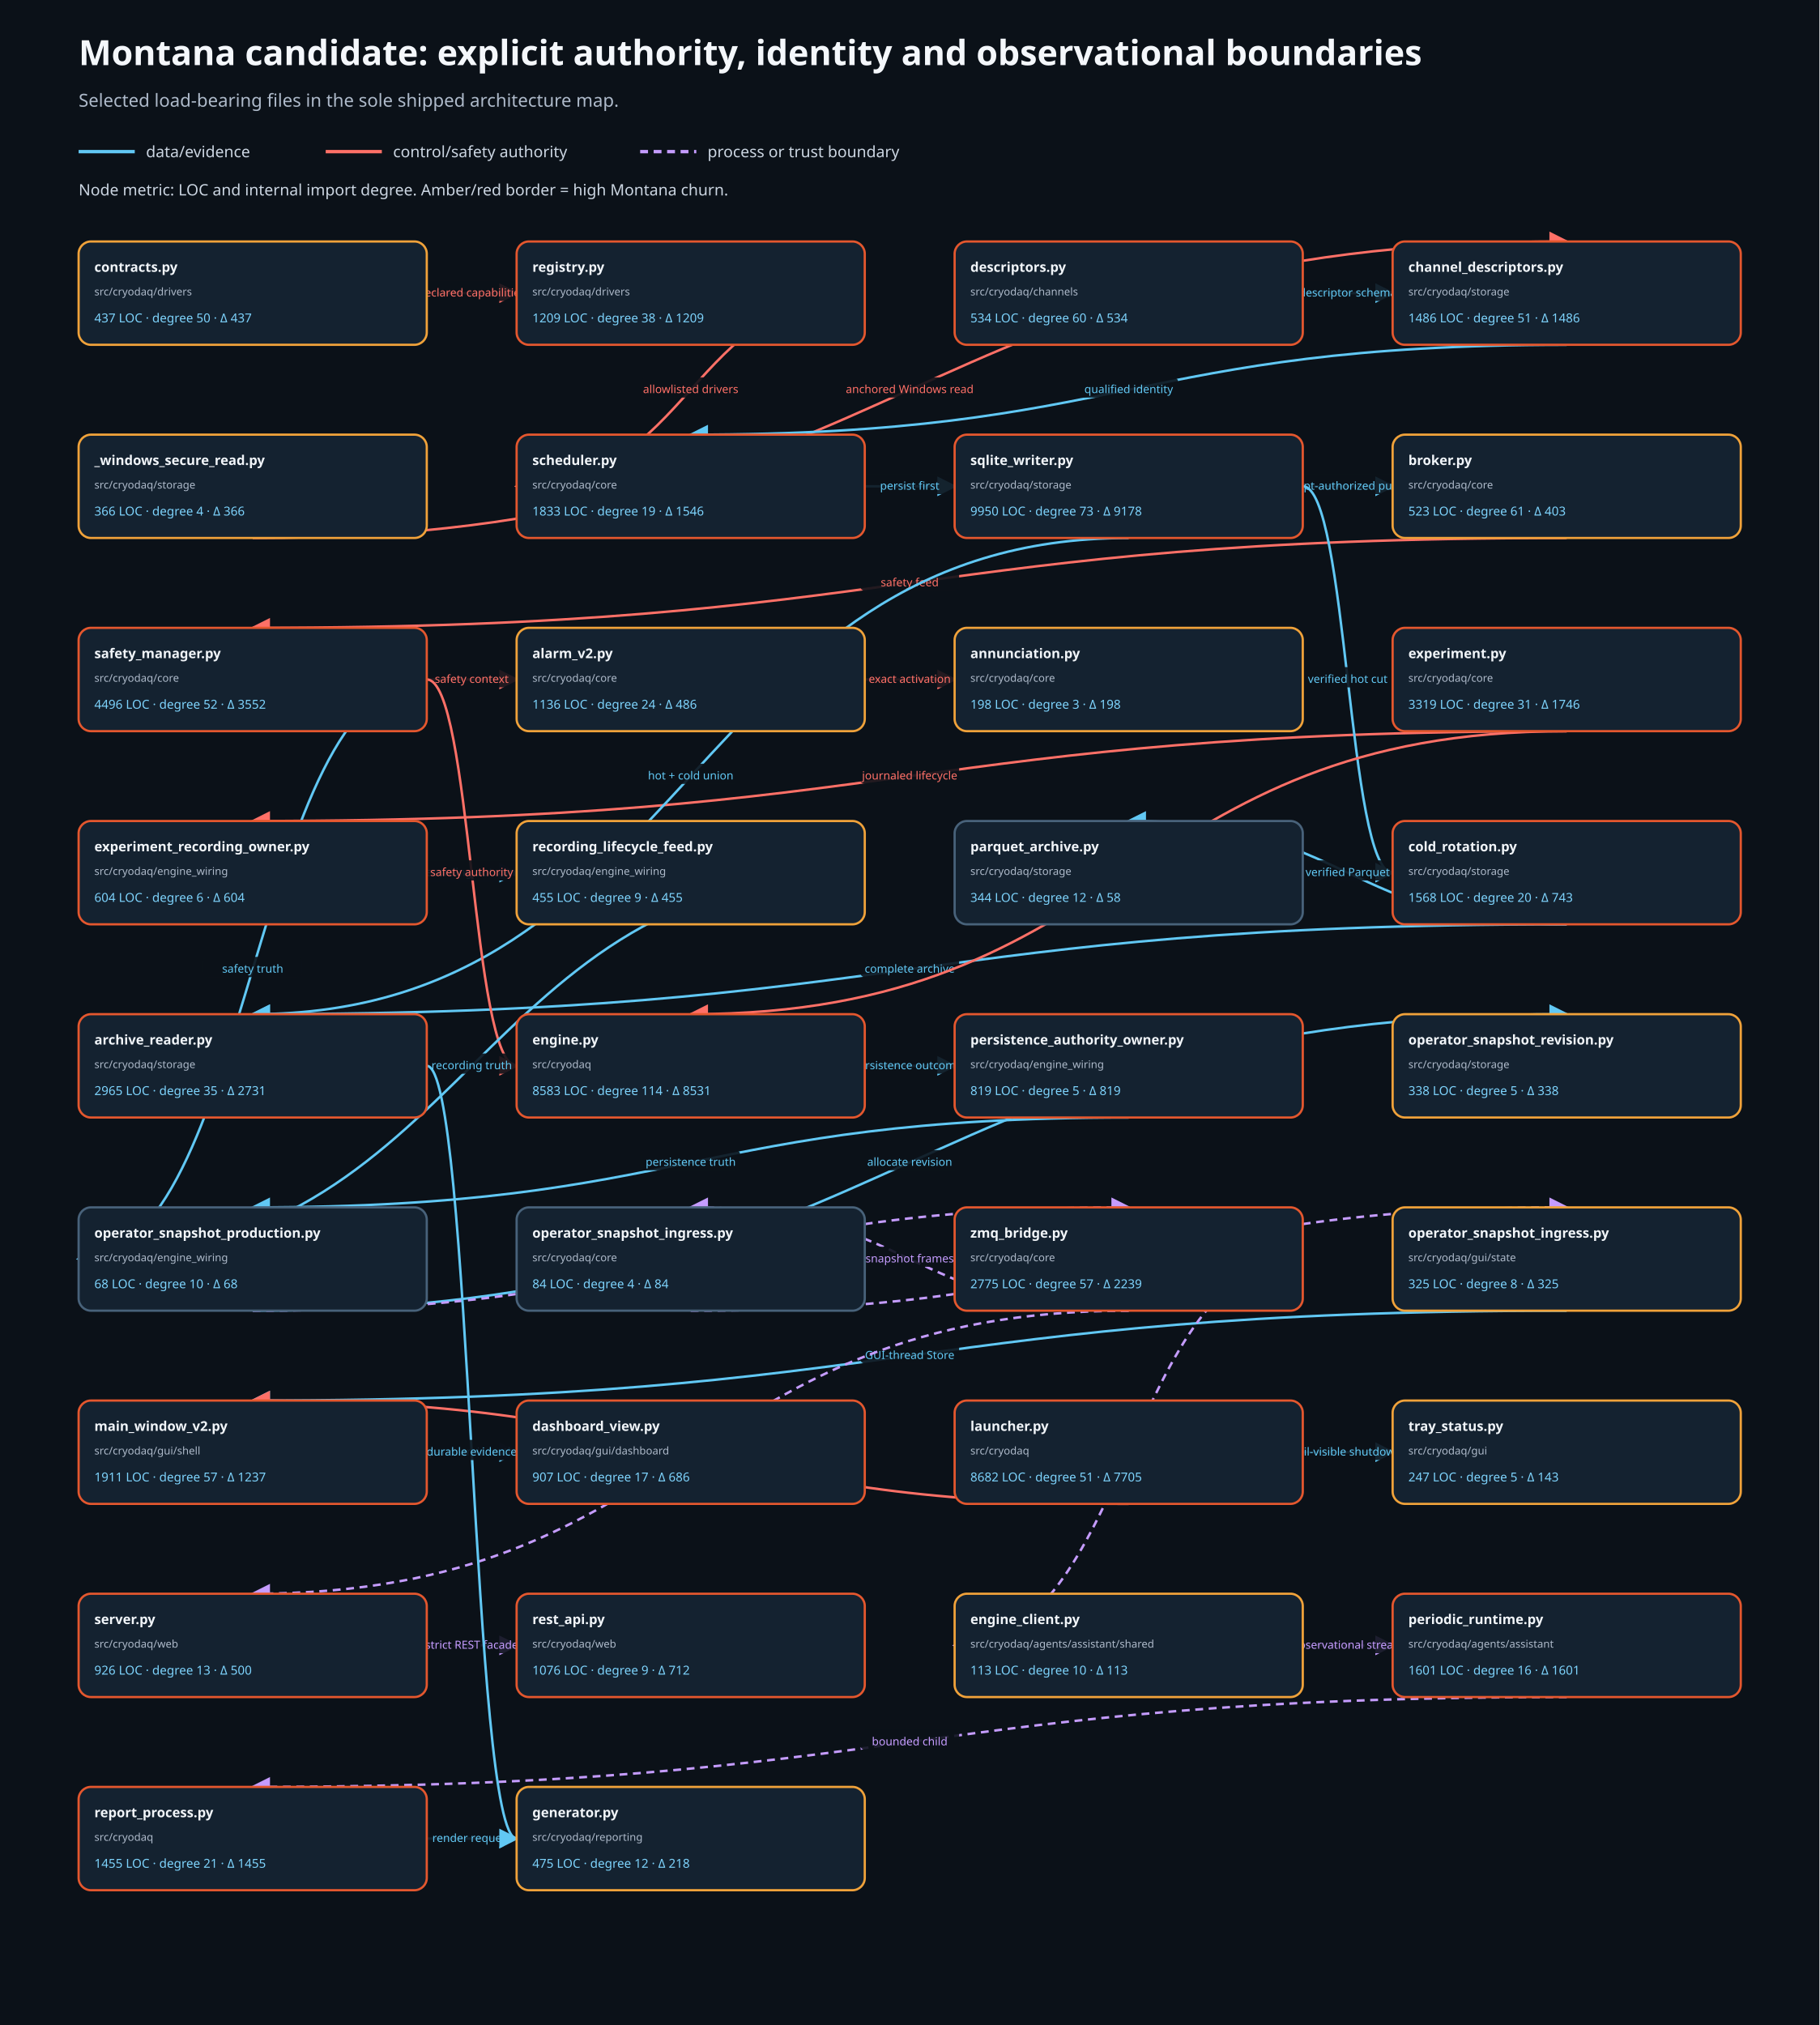
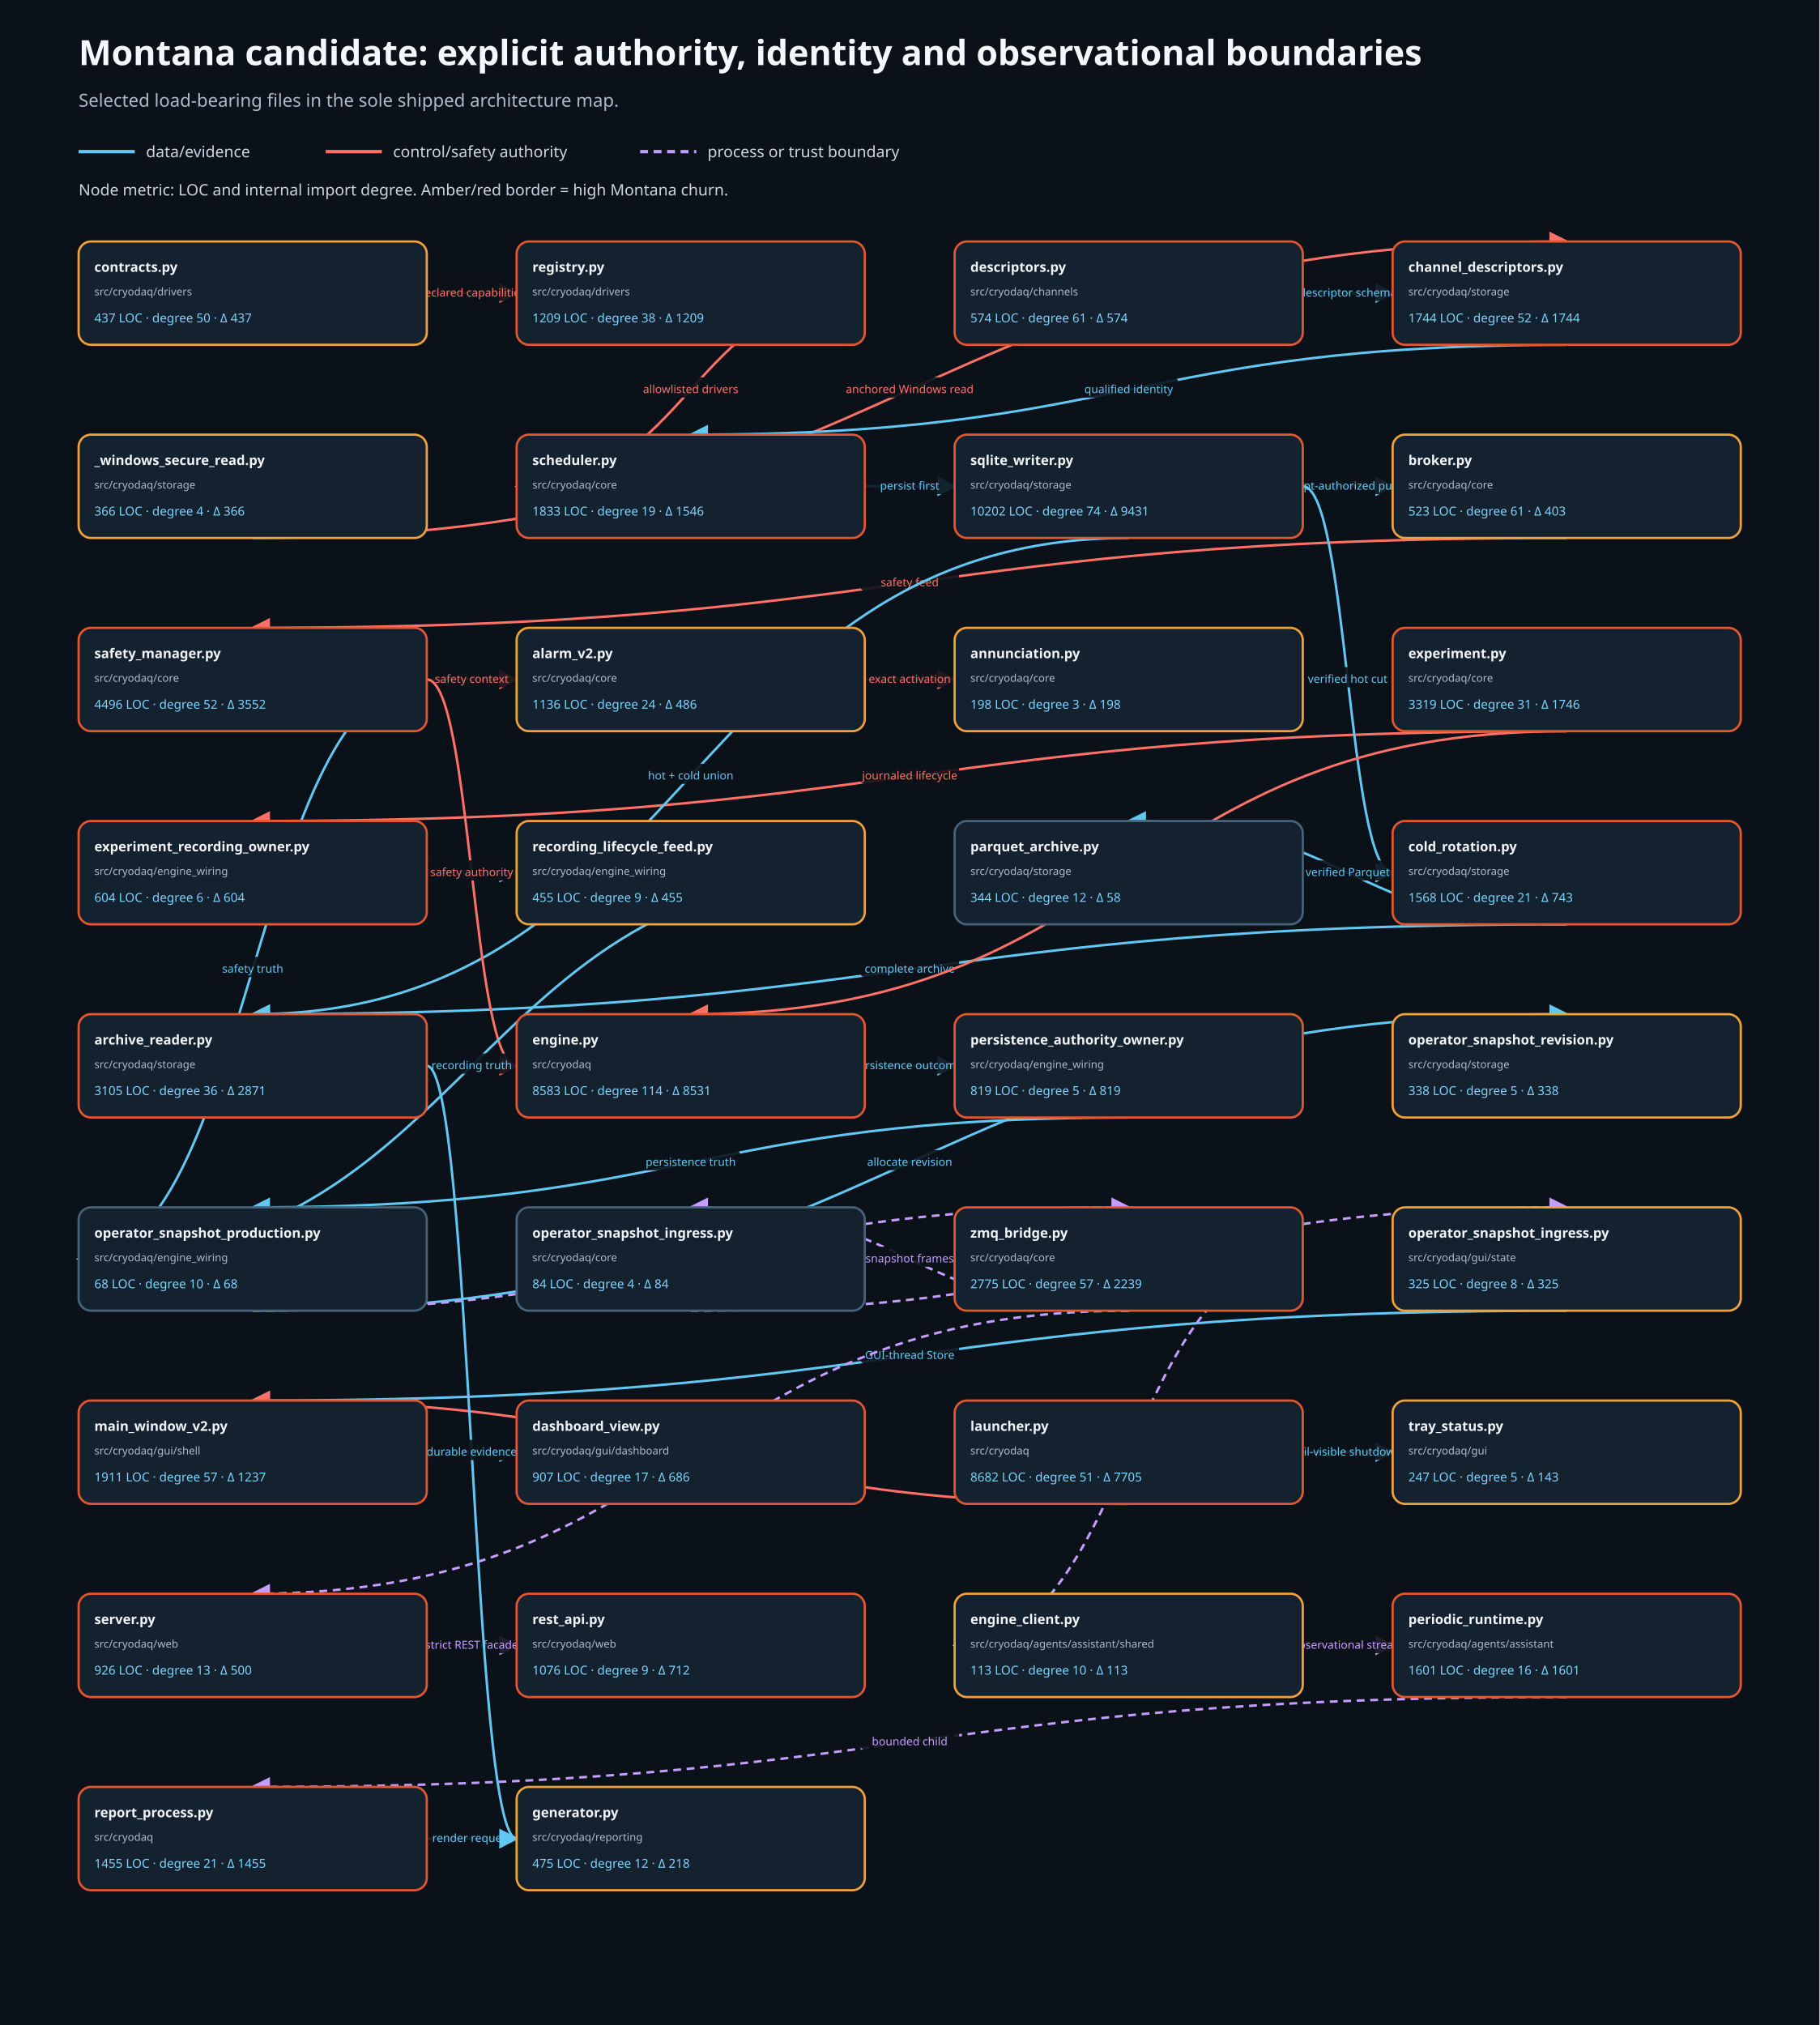
<svg xmlns="http://www.w3.org/2000/svg" role="img" aria-labelledby="title desc" viewBox="0 0 1620 1803" width="1620" height="1803">
  <defs>
    <marker id="dataArrow" markerWidth="8" markerHeight="8" refX="7" refY="4" orient="auto">
      <path d="M0,0 L8,4 L0,8 Z" fill="#61c8f4" />
    </marker>
    <marker id="controlArrow" markerWidth="8" markerHeight="8" refX="7" refY="4" orient="auto">
      <path d="M0,0 L8,4 L0,8 Z" fill="#ff7067" />
    </marker>
    <marker id="boundaryArrow" markerWidth="8" markerHeight="8" refX="7" refY="4" orient="auto">
      <path d="M0,0 L8,4 L0,8 Z" fill="#c59cff" />
    </marker>
  </defs>
  <rect width="100%" height="100%" fill="#0b1118" />
  <text x="70" y="58" fill="#f4f7fb" font-family="Segoe UI, sans-serif" font-size="31" font-weight="700">Montana candidate: explicit authority, identity and observational boundaries</text>
  <text x="70" y="95" fill="#aebaca" font-family="Segoe UI, sans-serif" font-size="16">Selected load-bearing files in the sole shipped architecture map.</text>
  <g aria-label="Legend" font-family="Segoe UI, sans-serif" font-size="14">
    <line x1="70" y1="135" x2="120" y2="135" stroke="#61c8f4" stroke-width="3" />
    <text x="130" y="140" fill="#cbd5e1">data/evidence</text>
    <line x1="290" y1="135" x2="340" y2="135" stroke="#ff7067" stroke-width="3" />
    <text x="350" y="140" fill="#cbd5e1">control/safety authority</text>
    <line x1="570" y1="135" x2="620" y2="135" stroke="#c59cff" stroke-width="3" stroke-dasharray="7 5" />
    <text x="630" y="140" fill="#cbd5e1">process or trust boundary</text>
    <text x="70" y="174" fill="#cbd5e1">Node metric: LOC and internal import degree. Amber/red border = high Montana churn.</text>
  </g>
  <g class="architecture-edges" fill="none">
    <path d="M380,261.0 C420.0,261.0 420.0,261.0 460,261.0" stroke="#ff7067" stroke-width="2.2" marker-end="url(#controlArrow)" />
    <rect x="376.0" y="250.0" width="88" height="18" rx="4" fill="#0b1118" opacity=".9" />
    <text x="420.0" y="264.0" text-anchor="middle" fill="#ff7067" font-family="Segoe UI, sans-serif" font-size="10">declared capabilities</text>
    <path d="M770,261.0 C615.0,261.0 615.0,433.0 460,433.0" stroke="#ff7067" stroke-width="2.2" marker-end="url(#controlArrow)" />
    <rect x="571.0" y="336.0" width="88" height="18" rx="4" fill="#0b1118" opacity=".9" />
    <text x="615.0" y="350.0" text-anchor="middle" fill="#ff7067" font-family="Segoe UI, sans-serif" font-size="10">allowlisted drivers</text>
    <path d="M1160,261.0 C1200.0,261.0 1200.0,261.0 1240,261.0" stroke="#61c8f4" stroke-width="2.2" marker-end="url(#dataArrow)" />
    <rect x="1156.0" y="250.0" width="88" height="18" rx="4" fill="#0b1118" opacity=".9" />
    <text x="1200.0" y="264.0" text-anchor="middle" fill="#61c8f4" font-family="Segoe UI, sans-serif" font-size="10">descriptor schema</text>
    <path d="M225.0,479 C810.0,479 810.0,215 1395.0,215" stroke="#ff7067" stroke-width="2.2" marker-end="url(#controlArrow)" />
    <rect x="766.0" y="336.0" width="88" height="18" rx="4" fill="#0b1118" opacity=".9" />
    <text x="810.0" y="350.0" text-anchor="middle" fill="#ff7067" font-family="Segoe UI, sans-serif" font-size="10">anchored Windows read</text>
    <path d="M1395.0,307 C1005.0,307 1005.0,387 615.0,387" stroke="#61c8f4" stroke-width="2.2" marker-end="url(#dataArrow)" />
    <rect x="961.0" y="336.0" width="88" height="18" rx="4" fill="#0b1118" opacity=".9" />
    <text x="1005.0" y="350.0" text-anchor="middle" fill="#61c8f4" font-family="Segoe UI, sans-serif" font-size="10">qualified identity</text>
    <path d="M770,433.0 C810.0,433.0 810.0,433.0 850,433.0" stroke="#61c8f4" stroke-width="2.2" marker-end="url(#dataArrow)" />
    <rect x="766.0" y="422.0" width="88" height="18" rx="4" fill="#0b1118" opacity=".9" />
    <text x="810.0" y="436.0" text-anchor="middle" fill="#61c8f4" font-family="Segoe UI, sans-serif" font-size="10">persist first</text>
    <path d="M1160,433.0 C1200.0,433.0 1200.0,433.0 1240,433.0" stroke="#61c8f4" stroke-width="2.2" marker-end="url(#dataArrow)" />
    <rect x="1156.0" y="422.0" width="88" height="18" rx="4" fill="#0b1118" opacity=".9" />
    <text x="1200.0" y="436.0" text-anchor="middle" fill="#61c8f4" font-family="Segoe UI, sans-serif" font-size="10">receipt-authorized publish</text>
    <path d="M1395.0,479 C810.0,479 810.0,559 225.0,559" stroke="#ff7067" stroke-width="2.2" marker-end="url(#controlArrow)" />
    <rect x="766.0" y="508.0" width="88" height="18" rx="4" fill="#0b1118" opacity=".9" />
    <text x="810.0" y="522.0" text-anchor="middle" fill="#ff7067" font-family="Segoe UI, sans-serif" font-size="10">safety feed</text>
    <path d="M380,605.0 C420.0,605.0 420.0,605.0 460,605.0" stroke="#ff7067" stroke-width="2.2" marker-end="url(#controlArrow)" />
    <rect x="376.0" y="594.0" width="88" height="18" rx="4" fill="#0b1118" opacity=".9" />
    <text x="420.0" y="608.0" text-anchor="middle" fill="#ff7067" font-family="Segoe UI, sans-serif" font-size="10">safety context</text>
    <path d="M770,605.0 C810.0,605.0 810.0,605.0 850,605.0" stroke="#ff7067" stroke-width="2.2" marker-end="url(#controlArrow)" />
    <rect x="766.0" y="594.0" width="88" height="18" rx="4" fill="#0b1118" opacity=".9" />
    <text x="810.0" y="608.0" text-anchor="middle" fill="#ff7067" font-family="Segoe UI, sans-serif" font-size="10">exact activation</text>
    <path d="M1395.0,651 C810.0,651 810.0,731 225.0,731" stroke="#ff7067" stroke-width="2.2" marker-end="url(#controlArrow)" />
    <rect x="766.0" y="680.0" width="88" height="18" rx="4" fill="#0b1118" opacity=".9" />
    <text x="810.0" y="694.0" text-anchor="middle" fill="#ff7067" font-family="Segoe UI, sans-serif" font-size="10">journaled lifecycle</text>
    <path d="M380,777.0 C420.0,777.0 420.0,777.0 460,777.0" stroke="#61c8f4" stroke-width="2.2" marker-end="url(#dataArrow)" />
    <rect x="376.0" y="766.0" width="88" height="18" rx="4" fill="#0b1118" opacity=".9" />
    <text x="420.0" y="780.0" text-anchor="middle" fill="#61c8f4" font-family="Segoe UI, sans-serif" font-size="10">recording outcome</text>
    <path d="M1160,433.0 C1200.0,433.0 1200.0,777.0 1240,777.0" stroke="#61c8f4" stroke-width="2.2" marker-end="url(#dataArrow)" />
    <rect x="1156.0" y="594.0" width="88" height="18" rx="4" fill="#0b1118" opacity=".9" />
    <text x="1200.0" y="608.0" text-anchor="middle" fill="#61c8f4" font-family="Segoe UI, sans-serif" font-size="10">verified hot cut</text>
    <path d="M1395.0,823 C1200.0,823 1200.0,731 1005.0,731" stroke="#61c8f4" stroke-width="2.2" marker-end="url(#dataArrow)" />
    <rect x="1156.0" y="766.0" width="88" height="18" rx="4" fill="#0b1118" opacity=".9" />
    <text x="1200.0" y="780.0" text-anchor="middle" fill="#61c8f4" font-family="Segoe UI, sans-serif" font-size="10">verified Parquet</text>
    <path d="M1395.0,823 C810.0,823 810.0,903 225.0,903" stroke="#61c8f4" stroke-width="2.2" marker-end="url(#dataArrow)" />
    <rect x="766.0" y="852.0" width="88" height="18" rx="4" fill="#0b1118" opacity=".9" />
    <text x="810.0" y="866.0" text-anchor="middle" fill="#61c8f4" font-family="Segoe UI, sans-serif" font-size="10">complete archive</text>
    <path d="M1005.0,479 C615.0,479 615.0,903 225.0,903" stroke="#61c8f4" stroke-width="2.2" marker-end="url(#dataArrow)" />
    <rect x="571.0" y="680.0" width="88" height="18" rx="4" fill="#0b1118" opacity=".9" />
    <text x="615.0" y="694.0" text-anchor="middle" fill="#61c8f4" font-family="Segoe UI, sans-serif" font-size="10">hot + cold union</text>
    <path d="M380,605.0 C420.0,605.0 420.0,949.0 460,949.0" stroke="#ff7067" stroke-width="2.2" marker-end="url(#controlArrow)" />
    <rect x="376.0" y="766.0" width="88" height="18" rx="4" fill="#0b1118" opacity=".9" />
    <text x="420.0" y="780.0" text-anchor="middle" fill="#ff7067" font-family="Segoe UI, sans-serif" font-size="10">safety authority</text>
    <path d="M1395.0,651 C1005.0,651 1005.0,903 615.0,903" stroke="#ff7067" stroke-width="2.2" marker-end="url(#controlArrow)" />
    <rect x="961.0" y="766.0" width="88" height="18" rx="4" fill="#0b1118" opacity=".9" />
    <text x="1005.0" y="780.0" text-anchor="middle" fill="#ff7067" font-family="Segoe UI, sans-serif" font-size="10">experiment commands</text>
    <path d="M770,949.0 C810.0,949.0 810.0,949.0 850,949.0" stroke="#61c8f4" stroke-width="2.2" marker-end="url(#dataArrow)" />
    <rect x="766.0" y="938.0" width="88" height="18" rx="4" fill="#0b1118" opacity=".9" />
    <text x="810.0" y="952.0" text-anchor="middle" fill="#61c8f4" font-family="Segoe UI, sans-serif" font-size="10">persistence outcomes</text>
    <path d="M770,777.0 C420.0,777.0 420.0,1121.0 70,1121.0" stroke="#61c8f4" stroke-width="2.2" marker-end="url(#dataArrow)" />
    <rect x="376.0" y="938.0" width="88" height="18" rx="4" fill="#0b1118" opacity=".9" />
    <text x="420.0" y="952.0" text-anchor="middle" fill="#61c8f4" font-family="Segoe UI, sans-serif" font-size="10">recording truth</text>
    <path d="M1005.0,995 C615.0,995 615.0,1075 225.0,1075" stroke="#61c8f4" stroke-width="2.2" marker-end="url(#dataArrow)" />
    <rect x="571.0" y="1024.0" width="88" height="18" rx="4" fill="#0b1118" opacity=".9" />
    <text x="615.0" y="1038.0" text-anchor="middle" fill="#61c8f4" font-family="Segoe UI, sans-serif" font-size="10">persistence truth</text>
    <path d="M380,605.0 C225.0,605.0 225.0,1121.0 70,1121.0" stroke="#61c8f4" stroke-width="2.2" marker-end="url(#dataArrow)" />
    <rect x="181.0" y="852.0" width="88" height="18" rx="4" fill="#0b1118" opacity=".9" />
    <text x="225.0" y="866.0" text-anchor="middle" fill="#61c8f4" font-family="Segoe UI, sans-serif" font-size="10">safety truth</text>
    <path d="M225.0,1167 C810.0,1167 810.0,903 1395.0,903" stroke="#61c8f4" stroke-width="2.2" marker-end="url(#dataArrow)" />
    <rect x="766.0" y="1024.0" width="88" height="18" rx="4" fill="#0b1118" opacity=".9" />
    <text x="810.0" y="1038.0" text-anchor="middle" fill="#61c8f4" font-family="Segoe UI, sans-serif" font-size="10">allocate revision</text>
    <path d="M225.0,1167 C615.0,1167 615.0,1075 1005.0,1075" stroke="#c59cff" stroke-width="2.2" marker-end="url(#boundaryArrow)" stroke-dasharray="7 5" />
    <rect x="571.0" y="1110.0" width="88" height="18" rx="4" fill="#0b1118" opacity=".9" />
    <text x="615.0" y="1124.0" text-anchor="middle" fill="#c59cff" font-family="Segoe UI, sans-serif" font-size="10">revisioned PUB</text>
    <path d="M1005.0,1167 C810.0,1167 810.0,1075 615.0,1075" stroke="#c59cff" stroke-width="2.2" marker-end="url(#boundaryArrow)" stroke-dasharray="7 5" />
    <rect x="766.0" y="1110.0" width="88" height="18" rx="4" fill="#0b1118" opacity=".9" />
    <text x="810.0" y="1124.0" text-anchor="middle" fill="#c59cff" font-family="Segoe UI, sans-serif" font-size="10">snapshot frames</text>
    <path d="M615.0,1167 C1005.0,1167 1005.0,1075 1395.0,1075" stroke="#c59cff" stroke-width="2.2" marker-end="url(#boundaryArrow)" stroke-dasharray="7 5" />
    <rect x="961.0" y="1110.0" width="88" height="18" rx="4" fill="#0b1118" opacity=".9" />
    <text x="1005.0" y="1124.0" text-anchor="middle" fill="#c59cff" font-family="Segoe UI, sans-serif" font-size="10">bounded queue</text>
    <path d="M1395.0,1167 C810.0,1167 810.0,1247 225.0,1247" stroke="#61c8f4" stroke-width="2.2" marker-end="url(#dataArrow)" />
    <rect x="766.0" y="1196.0" width="88" height="18" rx="4" fill="#0b1118" opacity=".9" />
    <text x="810.0" y="1210.0" text-anchor="middle" fill="#61c8f4" font-family="Segoe UI, sans-serif" font-size="10">GUI-thread Store</text>
    <path d="M380,1293.0 C420.0,1293.0 420.0,1293.0 460,1293.0" stroke="#61c8f4" stroke-width="2.2" marker-end="url(#dataArrow)" />
    <rect x="376.0" y="1282.0" width="88" height="18" rx="4" fill="#0b1118" opacity=".9" />
    <text x="420.0" y="1296.0" text-anchor="middle" fill="#61c8f4" font-family="Segoe UI, sans-serif" font-size="10">panoramic truth</text>
    <path d="M1005.0,1339 C615.0,1339 615.0,1247 225.0,1247" stroke="#ff7067" stroke-width="2.2" marker-end="url(#controlArrow)" />
    <rect x="571.0" y="1282.0" width="88" height="18" rx="4" fill="#0b1118" opacity=".9" />
    <text x="615.0" y="1296.0" text-anchor="middle" fill="#ff7067" font-family="Segoe UI, sans-serif" font-size="10">owns GUI lifecycle</text>
    <path d="M1160,1293.0 C1200.0,1293.0 1200.0,1293.0 1240,1293.0" stroke="#61c8f4" stroke-width="2.2" marker-end="url(#dataArrow)" />
    <rect x="1156.0" y="1282.0" width="88" height="18" rx="4" fill="#0b1118" opacity=".9" />
    <text x="1200.0" y="1296.0" text-anchor="middle" fill="#61c8f4" font-family="Segoe UI, sans-serif" font-size="10">fail-visible shutdown</text>
    <path d="M1005.0,1167 C615.0,1167 615.0,1419 225.0,1419" stroke="#c59cff" stroke-width="2.2" marker-end="url(#boundaryArrow)" stroke-dasharray="7 5" />
    <rect x="571.0" y="1282.0" width="88" height="18" rx="4" fill="#0b1118" opacity=".9" />
    <text x="615.0" y="1296.0" text-anchor="middle" fill="#c59cff" font-family="Segoe UI, sans-serif" font-size="10">monitoring transport</text>
    <path d="M380,1465.0 C420.0,1465.0 420.0,1465.0 460,1465.0" stroke="#c59cff" stroke-width="2.2" marker-end="url(#boundaryArrow)" stroke-dasharray="7 5" />
    <rect x="376.0" y="1454.0" width="88" height="18" rx="4" fill="#0b1118" opacity=".9" />
    <text x="420.0" y="1468.0" text-anchor="middle" fill="#c59cff" font-family="Segoe UI, sans-serif" font-size="10">strict REST facade</text>
    <path d="M1160,1121.0 C1005.0,1121.0 1005.0,1465.0 850,1465.0" stroke="#c59cff" stroke-width="2.2" marker-end="url(#boundaryArrow)" stroke-dasharray="7 5" />
    <rect x="961.0" y="1282.0" width="88" height="18" rx="4" fill="#0b1118" opacity=".9" />
    <text x="1005.0" y="1296.0" text-anchor="middle" fill="#c59cff" font-family="Segoe UI, sans-serif" font-size="10">allowlisted query</text>
    <path d="M1160,1465.0 C1200.0,1465.0 1200.0,1465.0 1240,1465.0" stroke="#c59cff" stroke-width="2.2" marker-end="url(#boundaryArrow)" stroke-dasharray="7 5" />
    <rect x="1156.0" y="1454.0" width="88" height="18" rx="4" fill="#0b1118" opacity=".9" />
    <text x="1200.0" y="1468.0" text-anchor="middle" fill="#c59cff" font-family="Segoe UI, sans-serif" font-size="10">observational stream</text>
    <path d="M1395.0,1511 C810.0,1511 810.0,1591 225.0,1591" stroke="#c59cff" stroke-width="2.2" marker-end="url(#boundaryArrow)" stroke-dasharray="7 5" />
    <rect x="766.0" y="1540.0" width="88" height="18" rx="4" fill="#0b1118" opacity=".9" />
    <text x="810.0" y="1554.0" text-anchor="middle" fill="#c59cff" font-family="Segoe UI, sans-serif" font-size="10">bounded child</text>
    <path d="M380,1637.0 C420.0,1637.0 420.0,1637.0 460,1637.0" stroke="#61c8f4" stroke-width="2.2" marker-end="url(#dataArrow)" />
    <rect x="376.0" y="1626.0" width="88" height="18" rx="4" fill="#0b1118" opacity=".9" />
    <text x="420.0" y="1640.0" text-anchor="middle" fill="#61c8f4" font-family="Segoe UI, sans-serif" font-size="10">render request</text>
    <path d="M380,949.0 C420.0,949.0 420.0,1637.0 460,1637.0" stroke="#61c8f4" stroke-width="2.2" marker-end="url(#dataArrow)" />
    <rect x="376.0" y="1282.0" width="88" height="18" rx="4" fill="#0b1118" opacity=".9" />
    <text x="420.0" y="1296.0" text-anchor="middle" fill="#61c8f4" font-family="Segoe UI, sans-serif" font-size="10">durable evidence</text>
  </g>
  <g class="important-files" font-family="Segoe UI, sans-serif">
    <g class="file-node" data-path="src/cryodaq/drivers/contracts.py" data-kind="blob" role="group" aria-label="src/cryodaq/drivers/contracts.py | 437 LOC | internal degree 50 | churn 437">
      <rect x="70" y="215" width="310" height="92" rx="11" fill="#142230" stroke="#f0a23a" stroke-width="2" />
      <text x="84" y="242" fill="#f1f5f9" font-size="12" font-weight="700">contracts.py</text>
      <text x="84" y="263" fill="#aebaca" font-size="9.5">src/cryodaq/drivers</text>
      <text x="84" y="287" fill="#7dd3fc" font-size="11">437 LOC · degree 50 · Δ 437</text>
    </g>
    <g class="file-node" data-path="src/cryodaq/drivers/registry.py" data-kind="blob" role="group" aria-label="src/cryodaq/drivers/registry.py | 1209 LOC | internal degree 38 | churn 1209">
      <rect x="460" y="215" width="310" height="92" rx="11" fill="#142230" stroke="#e4572e" stroke-width="2" />
      <text x="474" y="242" fill="#f1f5f9" font-size="12" font-weight="700">registry.py</text>
      <text x="474" y="263" fill="#aebaca" font-size="9.5">src/cryodaq/drivers</text>
      <text x="474" y="287" fill="#7dd3fc" font-size="11">1209 LOC · degree 38 · Δ 1209</text>
    </g>
-     <g class="file-node" data-path="src/cryodaq/channels/descriptors.py" data-kind="blob" role="group" aria-label="src/cryodaq/channels/descriptors.py | 534 LOC | internal degree 60 | churn 534">
+     <g class="file-node" data-path="src/cryodaq/channels/descriptors.py" data-kind="blob" role="group" aria-label="src/cryodaq/channels/descriptors.py | 574 LOC | internal degree 61 | churn 574">
      <rect x="850" y="215" width="310" height="92" rx="11" fill="#142230" stroke="#e4572e" stroke-width="2" />
      <text x="864" y="242" fill="#f1f5f9" font-size="12" font-weight="700">descriptors.py</text>
      <text x="864" y="263" fill="#aebaca" font-size="9.5">src/cryodaq/channels</text>
-       <text x="864" y="287" fill="#7dd3fc" font-size="11">534 LOC · degree 60 · Δ 534</text>
-     </g>
-     <g class="file-node" data-path="src/cryodaq/storage/channel_descriptors.py" data-kind="blob" role="group" aria-label="src/cryodaq/storage/channel_descriptors.py | 1486 LOC | internal degree 51 | churn 1486">
+       <text x="864" y="287" fill="#7dd3fc" font-size="11">574 LOC · degree 61 · Δ 574</text>
+     </g>
+     <g class="file-node" data-path="src/cryodaq/storage/channel_descriptors.py" data-kind="blob" role="group" aria-label="src/cryodaq/storage/channel_descriptors.py | 1744 LOC | internal degree 52 | churn 1744">
      <rect x="1240" y="215" width="310" height="92" rx="11" fill="#142230" stroke="#e4572e" stroke-width="2" />
      <text x="1254" y="242" fill="#f1f5f9" font-size="12" font-weight="700">channel_descriptors.py</text>
      <text x="1254" y="263" fill="#aebaca" font-size="9.5">src/cryodaq/storage</text>
-       <text x="1254" y="287" fill="#7dd3fc" font-size="11">1486 LOC · degree 51 · Δ 1486</text>
+       <text x="1254" y="287" fill="#7dd3fc" font-size="11">1744 LOC · degree 52 · Δ 1744</text>
    </g>
    <g class="file-node" data-path="src/cryodaq/storage/_windows_secure_read.py" data-kind="blob" role="group" aria-label="src/cryodaq/storage/_windows_secure_read.py | 366 LOC | internal degree 4 | churn 366">
      <rect x="70" y="387" width="310" height="92" rx="11" fill="#142230" stroke="#f0a23a" stroke-width="2" />
      <text x="84" y="414" fill="#f1f5f9" font-size="12" font-weight="700">_windows_secure_read.py</text>
      <text x="84" y="435" fill="#aebaca" font-size="9.5">src/cryodaq/storage</text>
      <text x="84" y="459" fill="#7dd3fc" font-size="11">366 LOC · degree 4 · Δ 366</text>
    </g>
    <g class="file-node" data-path="src/cryodaq/core/scheduler.py" data-kind="blob" role="group" aria-label="src/cryodaq/core/scheduler.py | 1833 LOC | internal degree 19 | churn 1546">
      <rect x="460" y="387" width="310" height="92" rx="11" fill="#142230" stroke="#e4572e" stroke-width="2" />
      <text x="474" y="414" fill="#f1f5f9" font-size="12" font-weight="700">scheduler.py</text>
      <text x="474" y="435" fill="#aebaca" font-size="9.5">src/cryodaq/core</text>
      <text x="474" y="459" fill="#7dd3fc" font-size="11">1833 LOC · degree 19 · Δ 1546</text>
    </g>
-     <g class="file-node" data-path="src/cryodaq/storage/sqlite_writer.py" data-kind="blob" role="group" aria-label="src/cryodaq/storage/sqlite_writer.py | 9950 LOC | internal degree 73 | churn 9178">
+     <g class="file-node" data-path="src/cryodaq/storage/sqlite_writer.py" data-kind="blob" role="group" aria-label="src/cryodaq/storage/sqlite_writer.py | 10202 LOC | internal degree 74 | churn 9431">
      <rect x="850" y="387" width="310" height="92" rx="11" fill="#142230" stroke="#e4572e" stroke-width="2" />
      <text x="864" y="414" fill="#f1f5f9" font-size="12" font-weight="700">sqlite_writer.py</text>
      <text x="864" y="435" fill="#aebaca" font-size="9.5">src/cryodaq/storage</text>
-       <text x="864" y="459" fill="#7dd3fc" font-size="11">9950 LOC · degree 73 · Δ 9178</text>
+       <text x="864" y="459" fill="#7dd3fc" font-size="11">10202 LOC · degree 74 · Δ 9431</text>
    </g>
    <g class="file-node" data-path="src/cryodaq/core/broker.py" data-kind="blob" role="group" aria-label="src/cryodaq/core/broker.py | 523 LOC | internal degree 61 | churn 403">
      <rect x="1240" y="387" width="310" height="92" rx="11" fill="#142230" stroke="#f0a23a" stroke-width="2" />
      <text x="1254" y="414" fill="#f1f5f9" font-size="12" font-weight="700">broker.py</text>
      <text x="1254" y="435" fill="#aebaca" font-size="9.5">src/cryodaq/core</text>
      <text x="1254" y="459" fill="#7dd3fc" font-size="11">523 LOC · degree 61 · Δ 403</text>
    </g>
    <g class="file-node" data-path="src/cryodaq/core/safety_manager.py" data-kind="blob" role="group" aria-label="src/cryodaq/core/safety_manager.py | 4496 LOC | internal degree 52 | churn 3552">
      <rect x="70" y="559" width="310" height="92" rx="11" fill="#142230" stroke="#e4572e" stroke-width="2" />
      <text x="84" y="586" fill="#f1f5f9" font-size="12" font-weight="700">safety_manager.py</text>
      <text x="84" y="607" fill="#aebaca" font-size="9.5">src/cryodaq/core</text>
      <text x="84" y="631" fill="#7dd3fc" font-size="11">4496 LOC · degree 52 · Δ 3552</text>
    </g>
    <g class="file-node" data-path="src/cryodaq/core/alarm_v2.py" data-kind="blob" role="group" aria-label="src/cryodaq/core/alarm_v2.py | 1136 LOC | internal degree 24 | churn 486">
      <rect x="460" y="559" width="310" height="92" rx="11" fill="#142230" stroke="#f0a23a" stroke-width="2" />
      <text x="474" y="586" fill="#f1f5f9" font-size="12" font-weight="700">alarm_v2.py</text>
      <text x="474" y="607" fill="#aebaca" font-size="9.5">src/cryodaq/core</text>
      <text x="474" y="631" fill="#7dd3fc" font-size="11">1136 LOC · degree 24 · Δ 486</text>
    </g>
    <g class="file-node" data-path="src/cryodaq/core/annunciation.py" data-kind="blob" role="group" aria-label="src/cryodaq/core/annunciation.py | 198 LOC | internal degree 3 | churn 198">
      <rect x="850" y="559" width="310" height="92" rx="11" fill="#142230" stroke="#f0a23a" stroke-width="2" />
      <text x="864" y="586" fill="#f1f5f9" font-size="12" font-weight="700">annunciation.py</text>
      <text x="864" y="607" fill="#aebaca" font-size="9.5">src/cryodaq/core</text>
      <text x="864" y="631" fill="#7dd3fc" font-size="11">198 LOC · degree 3 · Δ 198</text>
    </g>
    <g class="file-node" data-path="src/cryodaq/core/experiment.py" data-kind="blob" role="group" aria-label="src/cryodaq/core/experiment.py | 3319 LOC | internal degree 31 | churn 1746">
      <rect x="1240" y="559" width="310" height="92" rx="11" fill="#142230" stroke="#e4572e" stroke-width="2" />
      <text x="1254" y="586" fill="#f1f5f9" font-size="12" font-weight="700">experiment.py</text>
      <text x="1254" y="607" fill="#aebaca" font-size="9.5">src/cryodaq/core</text>
      <text x="1254" y="631" fill="#7dd3fc" font-size="11">3319 LOC · degree 31 · Δ 1746</text>
    </g>
    <g class="file-node" data-path="src/cryodaq/engine_wiring/experiment_recording_owner.py" data-kind="blob" role="group" aria-label="src/cryodaq/engine_wiring/experiment_recording_owner.py | 604 LOC | internal degree 6 | churn 604">
      <rect x="70" y="731" width="310" height="92" rx="11" fill="#142230" stroke="#e4572e" stroke-width="2" />
      <text x="84" y="758" fill="#f1f5f9" font-size="12" font-weight="700">experiment_recording_owner.py</text>
      <text x="84" y="779" fill="#aebaca" font-size="9.5">src/cryodaq/engine_wiring</text>
      <text x="84" y="803" fill="#7dd3fc" font-size="11">604 LOC · degree 6 · Δ 604</text>
    </g>
    <g class="file-node" data-path="src/cryodaq/engine_wiring/recording_lifecycle_feed.py" data-kind="blob" role="group" aria-label="src/cryodaq/engine_wiring/recording_lifecycle_feed.py | 455 LOC | internal degree 9 | churn 455">
      <rect x="460" y="731" width="310" height="92" rx="11" fill="#142230" stroke="#f0a23a" stroke-width="2" />
      <text x="474" y="758" fill="#f1f5f9" font-size="12" font-weight="700">recording_lifecycle_feed.py</text>
      <text x="474" y="779" fill="#aebaca" font-size="9.5">src/cryodaq/engine_wiring</text>
      <text x="474" y="803" fill="#7dd3fc" font-size="11">455 LOC · degree 9 · Δ 455</text>
    </g>
    <g class="file-node" data-path="src/cryodaq/storage/parquet_archive.py" data-kind="blob" role="group" aria-label="src/cryodaq/storage/parquet_archive.py | 344 LOC | internal degree 12 | churn 58">
      <rect x="850" y="731" width="310" height="92" rx="11" fill="#142230" stroke="#48627a" stroke-width="2" />
      <text x="864" y="758" fill="#f1f5f9" font-size="12" font-weight="700">parquet_archive.py</text>
      <text x="864" y="779" fill="#aebaca" font-size="9.5">src/cryodaq/storage</text>
      <text x="864" y="803" fill="#7dd3fc" font-size="11">344 LOC · degree 12 · Δ 58</text>
    </g>
-     <g class="file-node" data-path="src/cryodaq/storage/cold_rotation.py" data-kind="blob" role="group" aria-label="src/cryodaq/storage/cold_rotation.py | 1568 LOC | internal degree 20 | churn 743">
+     <g class="file-node" data-path="src/cryodaq/storage/cold_rotation.py" data-kind="blob" role="group" aria-label="src/cryodaq/storage/cold_rotation.py | 1568 LOC | internal degree 21 | churn 743">
      <rect x="1240" y="731" width="310" height="92" rx="11" fill="#142230" stroke="#e4572e" stroke-width="2" />
      <text x="1254" y="758" fill="#f1f5f9" font-size="12" font-weight="700">cold_rotation.py</text>
      <text x="1254" y="779" fill="#aebaca" font-size="9.5">src/cryodaq/storage</text>
-       <text x="1254" y="803" fill="#7dd3fc" font-size="11">1568 LOC · degree 20 · Δ 743</text>
-     </g>
-     <g class="file-node" data-path="src/cryodaq/storage/archive_reader.py" data-kind="blob" role="group" aria-label="src/cryodaq/storage/archive_reader.py | 2965 LOC | internal degree 35 | churn 2731">
+       <text x="1254" y="803" fill="#7dd3fc" font-size="11">1568 LOC · degree 21 · Δ 743</text>
+     </g>
+     <g class="file-node" data-path="src/cryodaq/storage/archive_reader.py" data-kind="blob" role="group" aria-label="src/cryodaq/storage/archive_reader.py | 3105 LOC | internal degree 36 | churn 2871">
      <rect x="70" y="903" width="310" height="92" rx="11" fill="#142230" stroke="#e4572e" stroke-width="2" />
      <text x="84" y="930" fill="#f1f5f9" font-size="12" font-weight="700">archive_reader.py</text>
      <text x="84" y="951" fill="#aebaca" font-size="9.5">src/cryodaq/storage</text>
-       <text x="84" y="975" fill="#7dd3fc" font-size="11">2965 LOC · degree 35 · Δ 2731</text>
+       <text x="84" y="975" fill="#7dd3fc" font-size="11">3105 LOC · degree 36 · Δ 2871</text>
    </g>
    <g class="file-node" data-path="src/cryodaq/engine.py" data-kind="blob" role="group" aria-label="src/cryodaq/engine.py | 8583 LOC | internal degree 114 | churn 8531">
      <rect x="460" y="903" width="310" height="92" rx="11" fill="#142230" stroke="#e4572e" stroke-width="2" />
      <text x="474" y="930" fill="#f1f5f9" font-size="12" font-weight="700">engine.py</text>
      <text x="474" y="951" fill="#aebaca" font-size="9.5">src/cryodaq</text>
      <text x="474" y="975" fill="#7dd3fc" font-size="11">8583 LOC · degree 114 · Δ 8531</text>
    </g>
    <g class="file-node" data-path="src/cryodaq/engine_wiring/persistence_authority_owner.py" data-kind="blob" role="group" aria-label="src/cryodaq/engine_wiring/persistence_authority_owner.py | 819 LOC | internal degree 5 | churn 819">
      <rect x="850" y="903" width="310" height="92" rx="11" fill="#142230" stroke="#e4572e" stroke-width="2" />
      <text x="864" y="930" fill="#f1f5f9" font-size="12" font-weight="700">persistence_authority_owner.py</text>
      <text x="864" y="951" fill="#aebaca" font-size="9.5">src/cryodaq/engine_wiring</text>
      <text x="864" y="975" fill="#7dd3fc" font-size="11">819 LOC · degree 5 · Δ 819</text>
    </g>
    <g class="file-node" data-path="src/cryodaq/storage/operator_snapshot_revision.py" data-kind="blob" role="group" aria-label="src/cryodaq/storage/operator_snapshot_revision.py | 338 LOC | internal degree 5 | churn 338">
      <rect x="1240" y="903" width="310" height="92" rx="11" fill="#142230" stroke="#f0a23a" stroke-width="2" />
      <text x="1254" y="930" fill="#f1f5f9" font-size="12" font-weight="700">operator_snapshot_revision.py</text>
      <text x="1254" y="951" fill="#aebaca" font-size="9.5">src/cryodaq/storage</text>
      <text x="1254" y="975" fill="#7dd3fc" font-size="11">338 LOC · degree 5 · Δ 338</text>
    </g>
    <g class="file-node" data-path="src/cryodaq/engine_wiring/operator_snapshot_production.py" data-kind="blob" role="group" aria-label="src/cryodaq/engine_wiring/operator_snapshot_production.py | 68 LOC | internal degree 10 | churn 68">
      <rect x="70" y="1075" width="310" height="92" rx="11" fill="#142230" stroke="#48627a" stroke-width="2" />
      <text x="84" y="1102" fill="#f1f5f9" font-size="12" font-weight="700">operator_snapshot_production.py</text>
      <text x="84" y="1123" fill="#aebaca" font-size="9.5">src/cryodaq/engine_wiring</text>
      <text x="84" y="1147" fill="#7dd3fc" font-size="11">68 LOC · degree 10 · Δ 68</text>
    </g>
    <g class="file-node" data-path="src/cryodaq/core/operator_snapshot_ingress.py" data-kind="blob" role="group" aria-label="src/cryodaq/core/operator_snapshot_ingress.py | 84 LOC | internal degree 4 | churn 84">
      <rect x="460" y="1075" width="310" height="92" rx="11" fill="#142230" stroke="#48627a" stroke-width="2" />
      <text x="474" y="1102" fill="#f1f5f9" font-size="12" font-weight="700">operator_snapshot_ingress.py</text>
      <text x="474" y="1123" fill="#aebaca" font-size="9.5">src/cryodaq/core</text>
      <text x="474" y="1147" fill="#7dd3fc" font-size="11">84 LOC · degree 4 · Δ 84</text>
    </g>
    <g class="file-node" data-path="src/cryodaq/core/zmq_bridge.py" data-kind="blob" role="group" aria-label="src/cryodaq/core/zmq_bridge.py | 2775 LOC | internal degree 57 | churn 2239">
      <rect x="850" y="1075" width="310" height="92" rx="11" fill="#142230" stroke="#e4572e" stroke-width="2" />
      <text x="864" y="1102" fill="#f1f5f9" font-size="12" font-weight="700">zmq_bridge.py</text>
      <text x="864" y="1123" fill="#aebaca" font-size="9.5">src/cryodaq/core</text>
      <text x="864" y="1147" fill="#7dd3fc" font-size="11">2775 LOC · degree 57 · Δ 2239</text>
    </g>
    <g class="file-node" data-path="src/cryodaq/gui/state/operator_snapshot_ingress.py" data-kind="blob" role="group" aria-label="src/cryodaq/gui/state/operator_snapshot_ingress.py | 325 LOC | internal degree 8 | churn 325">
      <rect x="1240" y="1075" width="310" height="92" rx="11" fill="#142230" stroke="#f0a23a" stroke-width="2" />
      <text x="1254" y="1102" fill="#f1f5f9" font-size="12" font-weight="700">operator_snapshot_ingress.py</text>
      <text x="1254" y="1123" fill="#aebaca" font-size="9.5">src/cryodaq/gui/state</text>
      <text x="1254" y="1147" fill="#7dd3fc" font-size="11">325 LOC · degree 8 · Δ 325</text>
    </g>
    <g class="file-node" data-path="src/cryodaq/gui/shell/main_window_v2.py" data-kind="blob" role="group" aria-label="src/cryodaq/gui/shell/main_window_v2.py | 1911 LOC | internal degree 57 | churn 1237">
      <rect x="70" y="1247" width="310" height="92" rx="11" fill="#142230" stroke="#e4572e" stroke-width="2" />
      <text x="84" y="1274" fill="#f1f5f9" font-size="12" font-weight="700">main_window_v2.py</text>
      <text x="84" y="1295" fill="#aebaca" font-size="9.5">src/cryodaq/gui/shell</text>
      <text x="84" y="1319" fill="#7dd3fc" font-size="11">1911 LOC · degree 57 · Δ 1237</text>
    </g>
    <g class="file-node" data-path="src/cryodaq/gui/dashboard/dashboard_view.py" data-kind="blob" role="group" aria-label="src/cryodaq/gui/dashboard/dashboard_view.py | 907 LOC | internal degree 17 | churn 686">
      <rect x="460" y="1247" width="310" height="92" rx="11" fill="#142230" stroke="#e4572e" stroke-width="2" />
      <text x="474" y="1274" fill="#f1f5f9" font-size="12" font-weight="700">dashboard_view.py</text>
      <text x="474" y="1295" fill="#aebaca" font-size="9.5">src/cryodaq/gui/dashboard</text>
      <text x="474" y="1319" fill="#7dd3fc" font-size="11">907 LOC · degree 17 · Δ 686</text>
    </g>
    <g class="file-node" data-path="src/cryodaq/launcher.py" data-kind="blob" role="group" aria-label="src/cryodaq/launcher.py | 8682 LOC | internal degree 51 | churn 7705">
      <rect x="850" y="1247" width="310" height="92" rx="11" fill="#142230" stroke="#e4572e" stroke-width="2" />
      <text x="864" y="1274" fill="#f1f5f9" font-size="12" font-weight="700">launcher.py</text>
      <text x="864" y="1295" fill="#aebaca" font-size="9.5">src/cryodaq</text>
      <text x="864" y="1319" fill="#7dd3fc" font-size="11">8682 LOC · degree 51 · Δ 7705</text>
    </g>
    <g class="file-node" data-path="src/cryodaq/gui/tray_status.py" data-kind="blob" role="group" aria-label="src/cryodaq/gui/tray_status.py | 247 LOC | internal degree 5 | churn 143">
      <rect x="1240" y="1247" width="310" height="92" rx="11" fill="#142230" stroke="#f0a23a" stroke-width="2" />
      <text x="1254" y="1274" fill="#f1f5f9" font-size="12" font-weight="700">tray_status.py</text>
      <text x="1254" y="1295" fill="#aebaca" font-size="9.5">src/cryodaq/gui</text>
      <text x="1254" y="1319" fill="#7dd3fc" font-size="11">247 LOC · degree 5 · Δ 143</text>
    </g>
    <g class="file-node" data-path="src/cryodaq/web/server.py" data-kind="blob" role="group" aria-label="src/cryodaq/web/server.py | 926 LOC | internal degree 13 | churn 500">
      <rect x="70" y="1419" width="310" height="92" rx="11" fill="#142230" stroke="#e4572e" stroke-width="2" />
      <text x="84" y="1446" fill="#f1f5f9" font-size="12" font-weight="700">server.py</text>
      <text x="84" y="1467" fill="#aebaca" font-size="9.5">src/cryodaq/web</text>
      <text x="84" y="1491" fill="#7dd3fc" font-size="11">926 LOC · degree 13 · Δ 500</text>
    </g>
    <g class="file-node" data-path="src/cryodaq/web/rest_api.py" data-kind="blob" role="group" aria-label="src/cryodaq/web/rest_api.py | 1076 LOC | internal degree 9 | churn 712">
      <rect x="460" y="1419" width="310" height="92" rx="11" fill="#142230" stroke="#e4572e" stroke-width="2" />
      <text x="474" y="1446" fill="#f1f5f9" font-size="12" font-weight="700">rest_api.py</text>
      <text x="474" y="1467" fill="#aebaca" font-size="9.5">src/cryodaq/web</text>
      <text x="474" y="1491" fill="#7dd3fc" font-size="11">1076 LOC · degree 9 · Δ 712</text>
    </g>
    <g class="file-node" data-path="src/cryodaq/agents/assistant/shared/engine_client.py" data-kind="blob" role="group" aria-label="src/cryodaq/agents/assistant/shared/engine_client.py | 113 LOC | internal degree 10 | churn 113">
      <rect x="850" y="1419" width="310" height="92" rx="11" fill="#142230" stroke="#f0a23a" stroke-width="2" />
      <text x="864" y="1446" fill="#f1f5f9" font-size="12" font-weight="700">engine_client.py</text>
      <text x="864" y="1467" fill="#aebaca" font-size="9.5">src/cryodaq/agents/assistant/shared</text>
      <text x="864" y="1491" fill="#7dd3fc" font-size="11">113 LOC · degree 10 · Δ 113</text>
    </g>
    <g class="file-node" data-path="src/cryodaq/agents/assistant/periodic_runtime.py" data-kind="blob" role="group" aria-label="src/cryodaq/agents/assistant/periodic_runtime.py | 1601 LOC | internal degree 16 | churn 1601">
      <rect x="1240" y="1419" width="310" height="92" rx="11" fill="#142230" stroke="#e4572e" stroke-width="2" />
      <text x="1254" y="1446" fill="#f1f5f9" font-size="12" font-weight="700">periodic_runtime.py</text>
      <text x="1254" y="1467" fill="#aebaca" font-size="9.5">src/cryodaq/agents/assistant</text>
      <text x="1254" y="1491" fill="#7dd3fc" font-size="11">1601 LOC · degree 16 · Δ 1601</text>
    </g>
    <g class="file-node" data-path="src/cryodaq/report_process.py" data-kind="blob" role="group" aria-label="src/cryodaq/report_process.py | 1455 LOC | internal degree 21 | churn 1455">
      <rect x="70" y="1591" width="310" height="92" rx="11" fill="#142230" stroke="#e4572e" stroke-width="2" />
      <text x="84" y="1618" fill="#f1f5f9" font-size="12" font-weight="700">report_process.py</text>
      <text x="84" y="1639" fill="#aebaca" font-size="9.5">src/cryodaq</text>
      <text x="84" y="1663" fill="#7dd3fc" font-size="11">1455 LOC · degree 21 · Δ 1455</text>
    </g>
    <g class="file-node" data-path="src/cryodaq/reporting/generator.py" data-kind="blob" role="group" aria-label="src/cryodaq/reporting/generator.py | 475 LOC | internal degree 12 | churn 218">
      <rect x="460" y="1591" width="310" height="92" rx="11" fill="#142230" stroke="#f0a23a" stroke-width="2" />
      <text x="474" y="1618" fill="#f1f5f9" font-size="12" font-weight="700">generator.py</text>
      <text x="474" y="1639" fill="#aebaca" font-size="9.5">src/cryodaq/reporting</text>
      <text x="474" y="1663" fill="#7dd3fc" font-size="11">475 LOC · degree 12 · Δ 218</text>
    </g>
  </g>
</svg>
